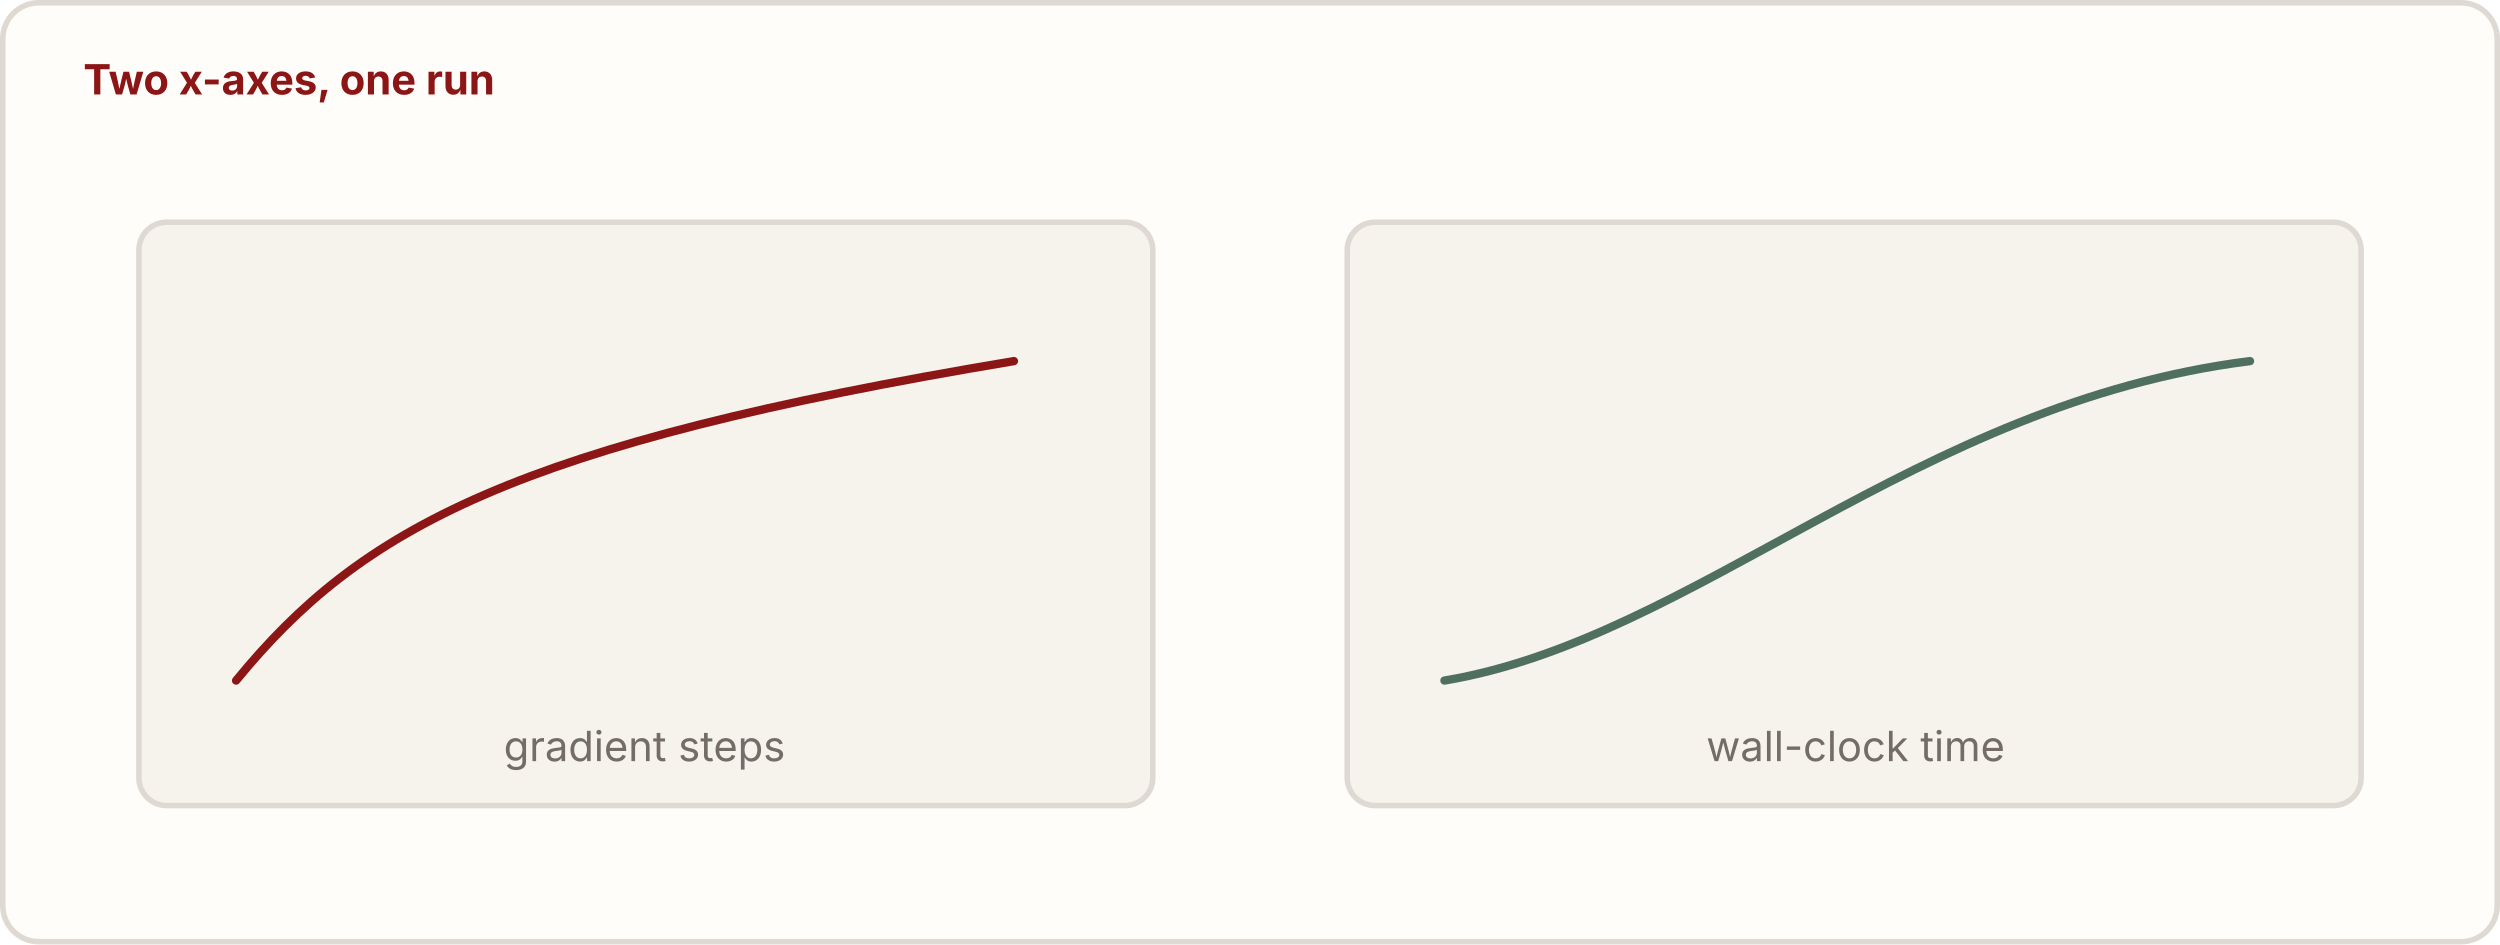
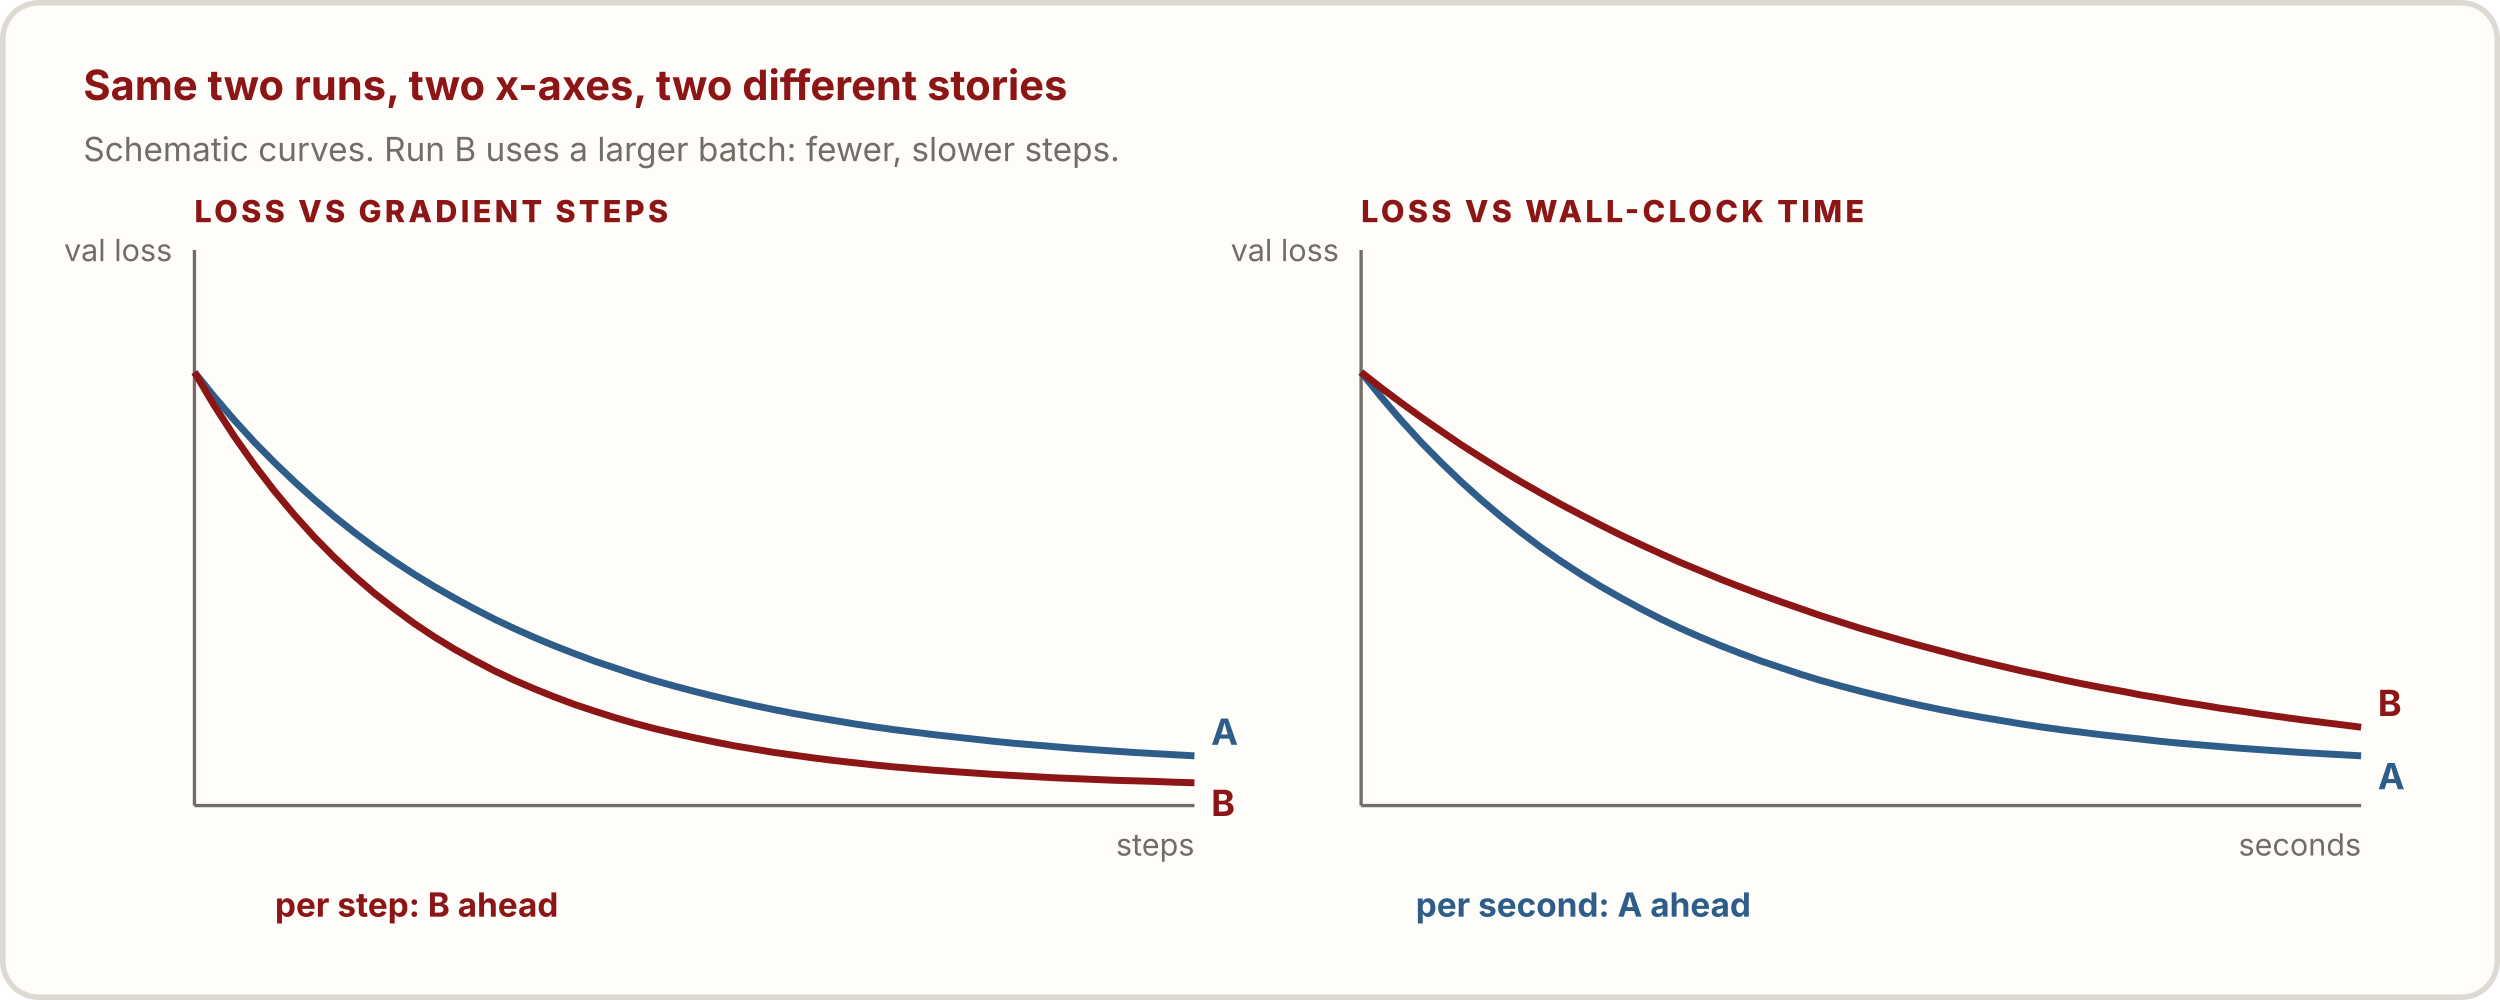
- <svg xmlns="http://www.w3.org/2000/svg" viewBox="0 0 900 340" role="img" aria-labelledby="t d">
+ <svg xmlns="http://www.w3.org/2000/svg" viewBox="0 0 900 360" role="img" aria-labelledby="t d">
  <defs>
    <marker id="arrow" viewBox="0 0 10 10" refX="9" refY="5" markerWidth="7" markerHeight="7" orient="auto-start-reverse">
      <path d="M0 0L10 5L0 10Z" fill="#8c1515" />
    </marker>
+     <marker id="arrow-g" viewBox="0 0 10 10" refX="9" refY="5" markerWidth="7" markerHeight="7" orient="auto-start-reverse">
+       <path d="M0 0L10 5L0 10Z" fill="#746d67" />
+     </marker>
  </defs>
-   <rect width="900" height="340" rx="14" fill="#fffdfa" />
-   <rect x="1" y="1" width="898" height="338" rx="13" fill="none" stroke="#ded9d2" stroke-width="2" />
-   <text x="30" y="34" text-anchor="start" font-family="Inter,Arial,sans-serif" font-size="15" font-weight="700" fill="#8c1515">Two x-axes, one run</text>
-   <rect x="50" y="80" width="365" height="210" rx="10" fill="#f6f2ec" stroke="#ded9d2" stroke-width="2" />
-   <rect x="485" y="80" width="365" height="210" rx="10" fill="#f6f2ec" stroke="#ded9d2" stroke-width="2" />
-   <path d="M85 245C130 190 185 160 365 130" stroke="#8c1515" stroke-width="3" fill="none" stroke-linecap="round" stroke-linejoin="round" />
-   <path d="M520 245C610 230 690 145 810 130" stroke="#50705f" stroke-width="3" fill="none" stroke-linecap="round" stroke-linejoin="round" />
-   <text x="232" y="274" text-anchor="middle" font-family="Inter,Arial,sans-serif" font-size="15" font-weight="400" fill="#746d67">gradient steps</text>
-   <text x="668" y="274" text-anchor="middle" font-family="Inter,Arial,sans-serif" font-size="15" font-weight="400" fill="#746d67">wall-clock time</text>
+   <rect width="900" height="360" rx="14" fill="#fffdfa" />
+   <rect x="1" y="1" width="898" height="358" rx="13" fill="none" stroke="#ded9d2" stroke-width="2" />
+   <text x="30" y="36" text-anchor="start" font-family="Inter,Arial,sans-serif" font-size="15" font-weight="700" fill="#8c1515">Same two runs, two x-axes, two different stories</text>
+   <text x="30" y="58" text-anchor="start" font-family="Inter,Arial,sans-serif" font-size="12" font-weight="400" fill="#746d67">Schematic curves. Run B uses a larger batch: fewer, slower steps.</text>
+   <path d="M70 290L430 290" fill="none" stroke="#746d67" stroke-width="1.2" />
+   <path d="M70 290L70 90" fill="none" stroke="#746d67" stroke-width="1.2" />
+   <text x="430" y="308" text-anchor="end" font-family="Inter,Arial,sans-serif" font-size="11" font-weight="400" fill="#746d67">steps</text>
+   <text x="62" y="94" text-anchor="end" font-family="Inter,Arial,sans-serif" font-size="11" font-weight="400" fill="#746d67">val loss</text>
+   <text x="70" y="80" text-anchor="start" font-family="Inter,Arial,sans-serif" font-size="11" font-weight="800" fill="#8c1515" letter-spacing="1.2">LOSS VS GRADIENT STEPS</text>
+   <path d="M70.0 134.0 L77.2 142.9 L84.4 151.3 L91.6 159.2 L98.8 166.5 L106.0 173.4 L113.2 179.9 L120.4 186.0 L127.6 191.7 L134.8 197.1 L142.0 202.1 L149.2 206.8 L156.4 211.2 L163.6 215.3 L170.8 219.2 L178.0 222.9 L185.2 226.3 L192.4 229.5 L199.6 232.5 L206.8 235.3 L214.0 238.0 L221.2 240.4 L228.4 242.8 L235.6 245.0 L242.8 247.0 L250.0 248.9 L257.2 250.7 L264.4 252.4 L271.6 254.0 L278.8 255.5 L286.0 256.9 L293.2 258.2 L300.4 259.4 L307.6 260.6 L314.8 261.7 L322.0 262.7 L329.2 263.6 L336.4 264.5 L343.6 265.3 L350.8 266.1 L358.0 266.9 L365.2 267.6 L372.4 268.2 L379.6 268.8 L386.8 269.4 L394.0 269.9 L401.2 270.4 L408.4 270.9 L415.6 271.3 L422.8 271.7 L430.0 272.1" fill="none" stroke="#2f5d8a" stroke-width="2.5" />
+   <path d="M70.0 134.0 L77.2 146.1 L84.4 157.2 L91.6 167.4 L98.8 176.8 L106.0 185.4 L113.2 193.4 L120.4 200.7 L127.6 207.4 L134.8 213.6 L142.0 219.2 L149.2 224.5 L156.4 229.3 L163.6 233.7 L170.8 237.7 L178.0 241.5 L185.2 244.9 L192.4 248.0 L199.6 250.9 L206.8 253.6 L214.0 256.0 L221.2 258.3 L228.4 260.4 L235.6 262.3 L242.8 264.0 L250.0 265.6 L257.2 267.1 L264.4 268.5 L271.6 269.7 L278.8 270.9 L286.0 271.9 L293.2 272.9 L300.4 273.8 L307.6 274.6 L314.8 275.4 L322.0 276.1 L329.2 276.7 L336.4 277.3 L343.6 277.8 L350.8 278.3 L358.0 278.8 L365.2 279.2 L372.4 279.6 L379.6 280.0 L386.8 280.3 L394.0 280.6 L401.2 280.9 L408.4 281.1 L415.6 281.3 L422.8 281.6 L430.0 281.8" fill="none" stroke="#8c1515" stroke-width="2.5" />
+   <text x="436" y="268.13" text-anchor="start" font-family="Inter,Arial,sans-serif" font-size="13" font-weight="700" fill="#2f5d8a">A</text>
+   <text x="436" y="293.751" text-anchor="start" font-family="Inter,Arial,sans-serif" font-size="13" font-weight="700" fill="#8c1515">B</text>
+   <path d="M490 290L850 290" fill="none" stroke="#746d67" stroke-width="1.2" />
+   <path d="M490 290L490 90" fill="none" stroke="#746d67" stroke-width="1.2" />
+   <text x="850" y="308" text-anchor="end" font-family="Inter,Arial,sans-serif" font-size="11" font-weight="400" fill="#746d67">seconds</text>
+   <text x="482" y="94" text-anchor="end" font-family="Inter,Arial,sans-serif" font-size="11" font-weight="400" fill="#746d67">val loss</text>
+   <text x="490" y="80" text-anchor="start" font-family="Inter,Arial,sans-serif" font-size="11" font-weight="800" fill="#8c1515" letter-spacing="1.2">LOSS VS WALL-CLOCK TIME</text>
+   <path d="M490.0 134.0 L497.2 142.9 L504.4 151.3 L511.6 159.2 L518.8 166.5 L526.0 173.4 L533.2 179.9 L540.4 186.0 L547.6 191.7 L554.8 197.1 L562.0 202.1 L569.2 206.8 L576.4 211.2 L583.6 215.3 L590.8 219.2 L598.0 222.9 L605.2 226.3 L612.4 229.5 L619.6 232.5 L626.8 235.3 L634.0 238.0 L641.2 240.4 L648.4 242.8 L655.6 245.0 L662.8 247.0 L670.0 248.9 L677.2 250.7 L684.4 252.4 L691.6 254.0 L698.8 255.5 L706.0 256.9 L713.2 258.2 L720.4 259.4 L727.6 260.6 L734.8 261.7 L742.0 262.7 L749.2 263.6 L756.4 264.5 L763.6 265.3 L770.8 266.1 L778.0 266.9 L785.2 267.6 L792.4 268.2 L799.6 268.8 L806.8 269.4 L814.0 269.9 L821.2 270.4 L828.4 270.9 L835.6 271.3 L842.8 271.7 L850.0 272.1" fill="none" stroke="#2f5d8a" stroke-width="2.5" />
+   <path d="M490.0 134.0 L497.2 139.6 L504.4 145.0 L511.6 150.2 L518.8 155.2 L526.0 160.1 L533.2 164.7 L540.4 169.2 L547.6 173.5 L554.8 177.6 L562.0 181.6 L569.2 185.4 L576.4 189.1 L583.6 192.7 L590.8 196.1 L598.0 199.4 L605.2 202.6 L612.4 205.6 L619.6 208.6 L626.8 211.4 L634.0 214.1 L641.2 216.7 L648.4 219.2 L655.6 221.7 L662.8 224.0 L670.0 226.3 L677.2 228.4 L684.4 230.5 L691.6 232.5 L698.8 234.4 L706.0 236.3 L713.2 238.1 L720.4 239.8 L727.6 241.5 L734.8 243.0 L742.0 244.6 L749.2 246.1 L756.4 247.5 L763.6 248.8 L770.8 250.2 L778.0 251.4 L785.2 252.7 L792.4 253.8 L799.6 255.0 L806.8 256.0 L814.0 257.1 L821.2 258.1 L828.4 259.1 L835.6 260.0 L842.8 260.9 L850.0 261.8" fill="none" stroke="#8c1515" stroke-width="2.5" />
+   <text x="856" y="284.13" text-anchor="start" font-family="Inter,Arial,sans-serif" font-size="13" font-weight="700" fill="#2f5d8a">A</text>
+   <text x="856" y="257.768" text-anchor="start" font-family="Inter,Arial,sans-serif" font-size="13" font-weight="700" fill="#8c1515">B</text>
+   <text x="150" y="330" text-anchor="middle" font-family="Inter,Arial,sans-serif" font-size="12" font-weight="700" fill="#8c1515">per step: B ahead</text>
+   <text x="570" y="330" text-anchor="middle" font-family="Inter,Arial,sans-serif" font-size="12" font-weight="700" fill="#2f5d8a">per second: A ahead</text>
</svg>
